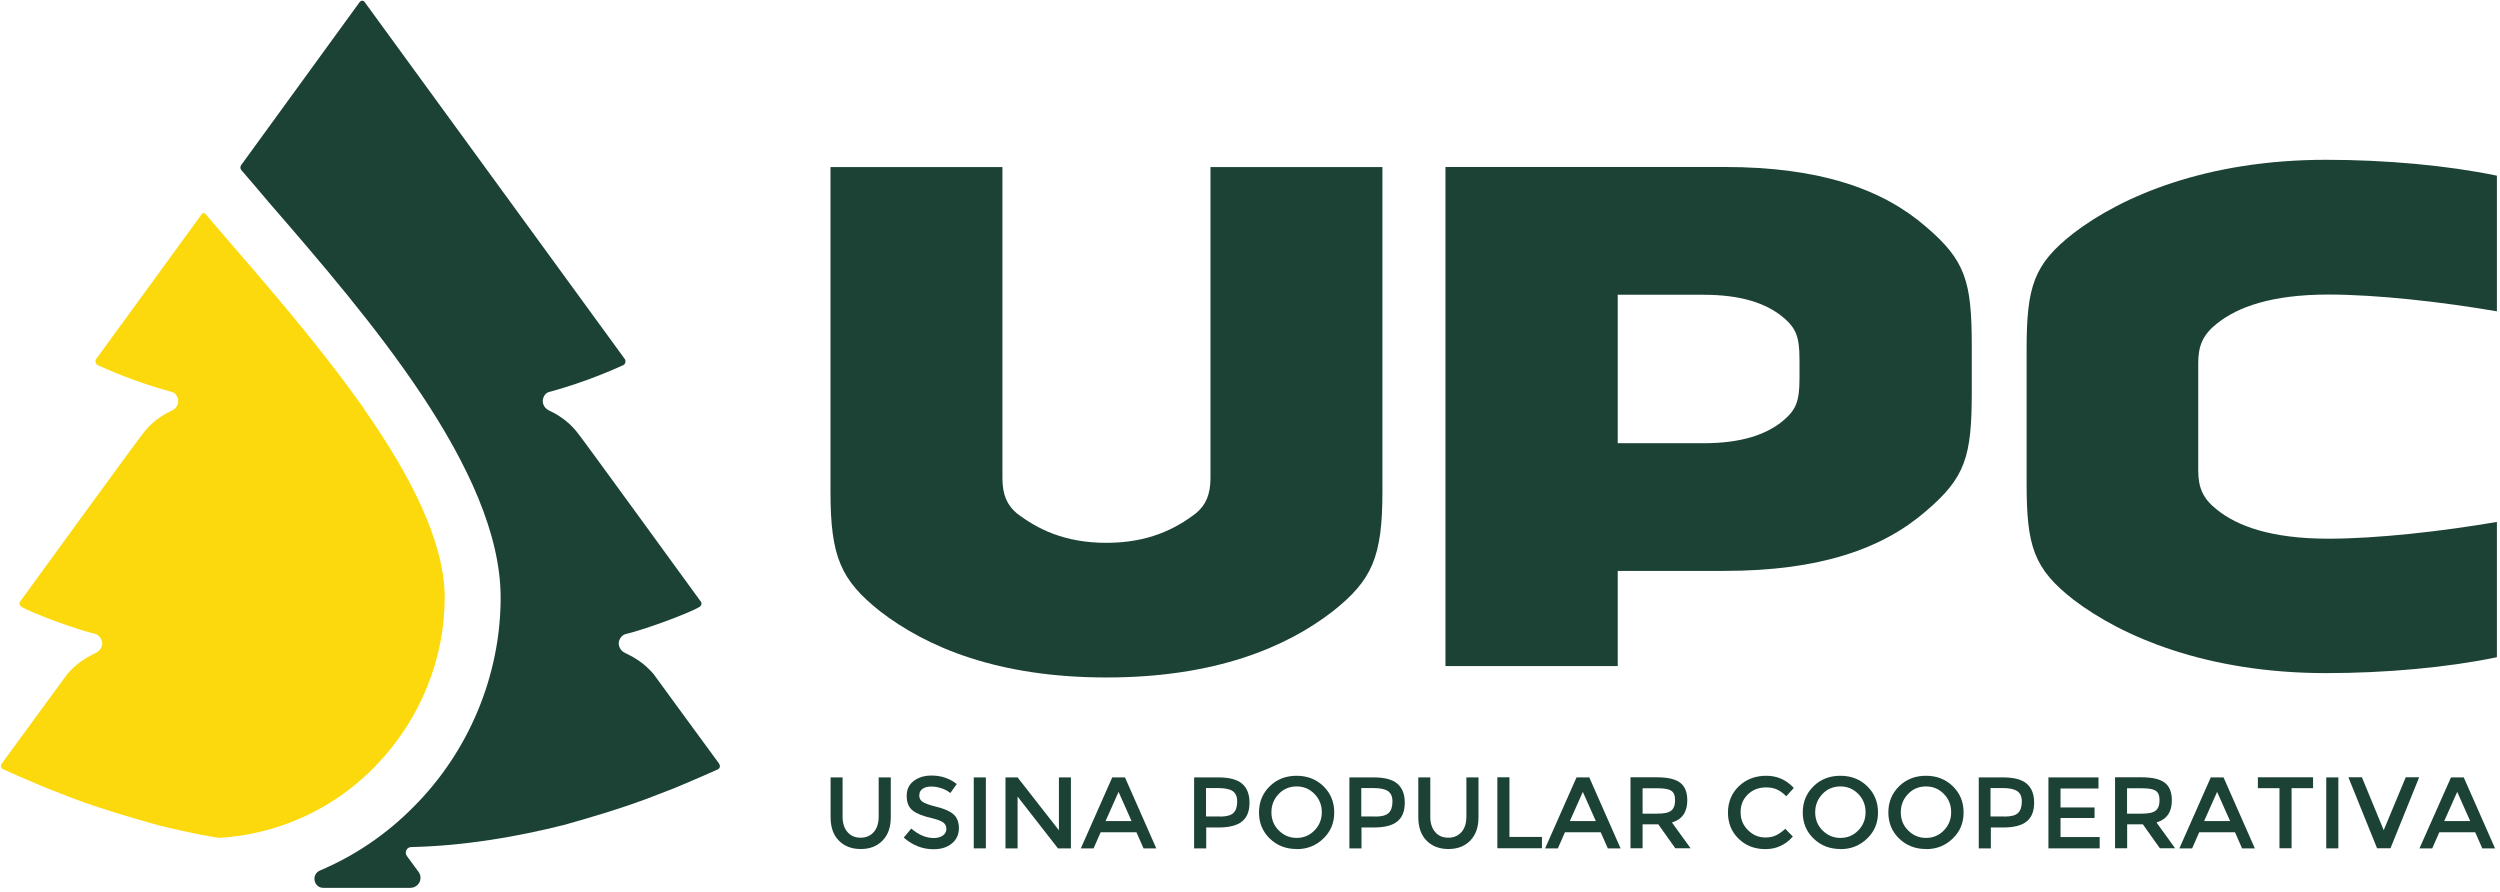
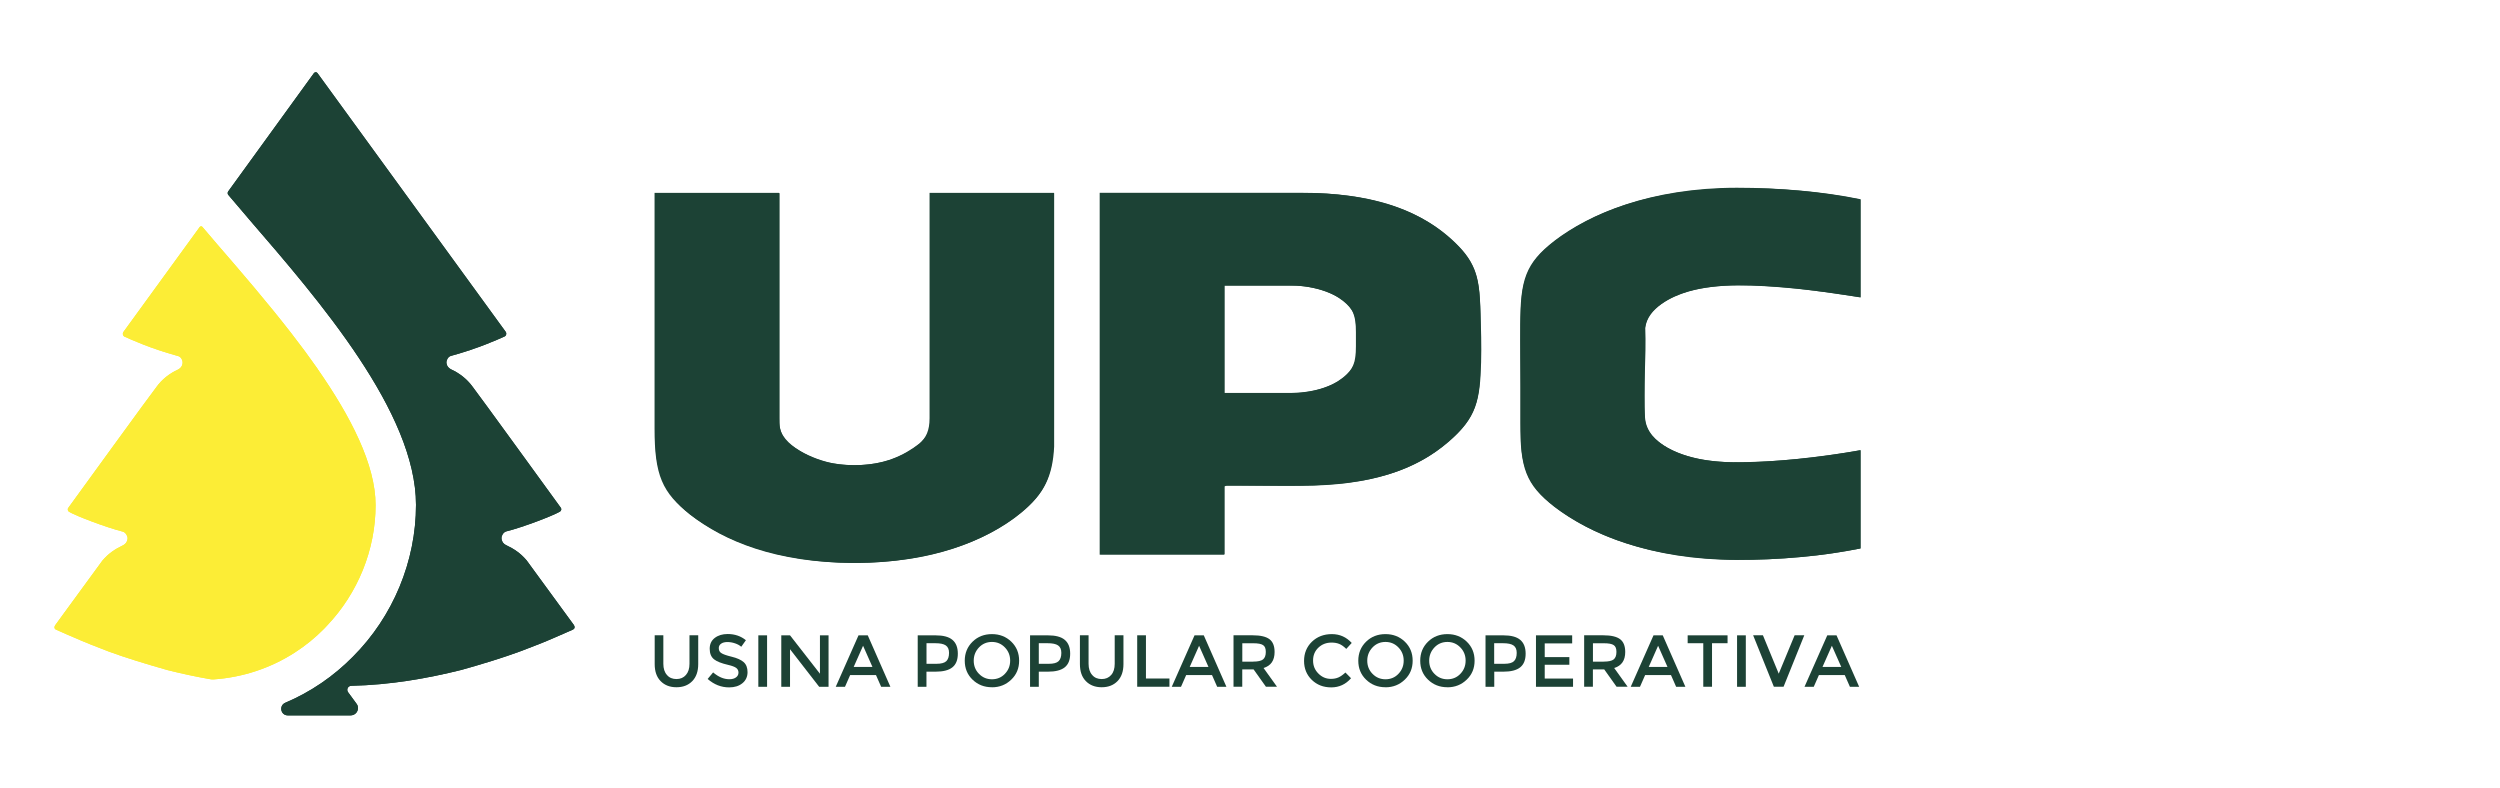
- <svg xmlns="http://www.w3.org/2000/svg" width="589" height="210" viewBox="0 0 589 210" fill="none">
-   <path d="M281.797 120.89C284.057 119.018 285.188 116.556 285.188 112.607V39.367H325.699V115.838C325.699 131.25 323.259 136.687 314.011 144.021C303.093 152.484 286.318 159.613 260.68 159.613C235.042 159.613 218.293 152.458 207.349 144.021C198.127 136.687 195.661 131.25 195.661 115.838V39.367H236.173V112.658C236.173 116.607 237.303 119.044 239.563 120.941C244.47 124.685 250.867 127.891 260.654 127.891C270.442 127.891 276.864 124.685 281.745 120.941H281.771L281.797 120.89Z" fill="#1C4235" />
-   <path d="M381.137 134.531V156.918H340.548V39.34H406.235C428.867 39.34 443.613 44.597 453.786 53.444C463.034 61.343 464.55 66.241 464.55 81.473V92.372C464.55 107.605 463.034 112.503 453.786 120.401C443.587 129.248 428.867 134.505 406.235 134.505H381.137V134.531ZM381.137 69.421V104.425H401.328C410.371 104.425 416.048 102.348 419.825 99.347C423.036 96.706 423.961 94.834 423.961 89.192V84.679C423.961 79.037 423.01 77.139 419.825 74.524C416.048 71.523 410.397 69.446 401.328 69.446H381.137V69.421Z" fill="#1C4235" />
-   <path d="M588.269 73.345C575.09 71.088 559.856 69.396 548.579 69.396C535.041 69.396 527.154 72.396 522.427 76.14C519.036 78.782 517.906 81.397 517.906 85.501V110.811C517.906 114.94 519.036 117.556 522.427 120.171C527.128 123.915 535.015 126.916 548.579 126.916C559.856 126.916 575.09 125.223 588.269 122.967V154.842C576.606 157.278 561.937 158.586 548.014 158.586C519.807 158.586 499.872 149.944 488.569 141.328C479.167 134.019 477.471 128.762 477.471 113.965V82.269C477.471 67.447 479.167 62.216 488.569 54.907C499.847 46.265 519.807 37.648 548.014 37.648C561.937 37.648 576.606 38.956 588.269 41.392V73.268V73.345Z" fill="#1C4235" />
-   <path d="M202.751 197.363C204.061 197.363 205.089 196.902 205.859 196.03C206.63 195.158 207.015 193.927 207.015 192.414V183.156H209.867V192.516C209.867 194.901 209.225 196.722 207.915 198.056C206.604 199.389 204.909 200.03 202.777 200.03C200.645 200.03 198.923 199.363 197.639 198.056C196.329 196.748 195.687 194.876 195.687 192.516V183.156H198.512V192.414C198.512 193.952 198.898 195.158 199.668 196.03C200.413 196.927 201.467 197.363 202.777 197.363H202.751Z" fill="#1C4235" />
-   <path d="M216.572 187.36C216.572 188.053 216.829 188.566 217.342 188.899C217.882 189.284 218.986 189.668 220.708 190.104C222.506 190.54 223.842 191.13 224.664 191.874C225.486 192.617 225.923 193.694 225.923 195.131C225.923 196.567 225.383 197.798 224.253 198.721C223.148 199.644 221.71 200.08 219.911 200.08C217.342 200.08 215.005 199.157 212.924 197.336L214.696 195.207C216.418 196.695 218.19 197.438 219.988 197.438C220.887 197.438 221.607 197.233 222.146 196.849C222.686 196.438 222.968 195.926 222.968 195.284C222.968 194.643 222.711 194.13 222.223 193.771C221.735 193.412 220.862 193.079 219.603 192.771C217.445 192.284 215.929 191.669 215.082 191.002C214.106 190.258 213.617 189.104 213.617 187.54C213.617 185.976 214.157 184.847 215.262 184.001C216.366 183.155 217.753 182.719 219.475 182.719C221.787 182.719 223.765 183.411 225.409 184.719L223.893 186.847C223.405 186.412 222.711 186.027 221.889 185.745C221.042 185.463 220.22 185.309 219.398 185.309C218.575 185.309 217.856 185.488 217.368 185.847C216.854 186.206 216.597 186.694 216.597 187.335L216.572 187.36Z" fill="#1C4235" />
-   <path d="M229.417 183.156H232.268V199.876H229.417V183.156Z" fill="#1C4235" />
-   <path d="M249.48 183.156H252.306V199.876H249.249L239.744 187.67V199.876H236.892V183.156H239.744L249.48 195.619V183.156Z" fill="#1C4235" />
-   <path d="M259.318 196.081L257.649 199.876H254.643L262.042 183.156H265.047L272.42 199.876H269.414L267.745 196.081H259.344H259.318ZM266.589 193.44L263.532 186.567L260.475 193.44H266.563H266.589Z" fill="#1C4235" />
-   <path d="M287.089 183.156C289.606 183.156 291.456 183.643 292.612 184.618C293.768 185.592 294.385 187.08 294.385 189.106C294.385 191.132 293.794 192.593 292.612 193.542C291.43 194.491 289.606 194.953 287.14 194.953H284.186V199.876H281.334V183.156H287.089ZM287.423 192.388C288.938 192.388 289.992 192.106 290.583 191.542C291.173 190.978 291.482 190.08 291.482 188.824C291.482 187.67 291.122 186.875 290.428 186.387C289.709 185.9 288.579 185.669 286.986 185.669H284.135V192.363H287.423V192.388Z" fill="#1C4235" />
-   <path d="M305.482 200.028C302.964 200.028 300.858 199.207 299.162 197.566C297.467 195.925 296.619 193.873 296.619 191.412C296.619 188.95 297.467 186.898 299.162 185.231C300.832 183.59 302.964 182.77 305.482 182.77C307.999 182.77 310.106 183.59 311.801 185.231C313.497 186.898 314.345 188.924 314.345 191.412C314.345 193.899 313.497 195.925 311.776 197.566C310.055 199.233 307.974 200.054 305.508 200.054L305.482 200.028ZM305.482 185.283C303.812 185.283 302.399 185.872 301.269 187.052C300.139 188.232 299.548 189.668 299.548 191.36C299.548 193.053 300.113 194.489 301.269 195.643C302.425 196.797 303.812 197.412 305.482 197.412C307.152 197.412 308.565 196.823 309.695 195.643C310.851 194.463 311.416 193.027 311.416 191.36C311.416 189.693 310.851 188.232 309.695 187.052C308.539 185.872 307.152 185.283 305.482 185.283Z" fill="#1C4235" />
-   <path d="M323.67 183.156C326.187 183.156 328.037 183.643 329.193 184.618C330.349 185.592 330.966 187.08 330.966 189.106C330.966 191.132 330.375 192.593 329.193 193.542C328.011 194.491 326.187 194.953 323.721 194.953H320.767V199.876H317.916V183.156H323.67ZM324.004 192.388C325.52 192.388 326.573 192.106 327.164 191.542C327.754 190.978 328.063 190.08 328.063 188.824C328.063 187.67 327.703 186.875 327.01 186.387C326.29 185.9 325.16 185.669 323.567 185.669H320.716V192.363H324.004V192.388Z" fill="#1C4235" />
-   <path d="M341.216 197.363C342.526 197.363 343.554 196.902 344.324 196.03C345.095 195.158 345.48 193.927 345.48 192.414V183.156H348.332V192.516C348.332 194.901 347.69 196.722 346.379 198.056C345.069 199.389 343.374 200.03 341.242 200.03C339.109 200.03 337.388 199.363 336.104 198.056C334.794 196.748 334.151 194.876 334.151 192.516V183.156H336.977V192.414C336.977 193.952 337.363 195.158 338.133 196.03C338.878 196.927 339.931 197.363 341.242 197.363H341.216Z" fill="#1C4235" />
-   <path d="M352.776 199.849V183.129H355.627V197.182H363.283V199.849H352.802H352.776Z" fill="#1C4235" />
-   <path d="M368.703 196.081L367.033 199.876H364.028L371.426 183.156H374.432L381.805 199.876H378.799L377.129 196.081H368.729H368.703ZM375.973 193.44L372.916 186.567L369.859 193.44H375.948H375.973Z" fill="#1C4235" />
-   <path d="M393.904 193.771L398.297 199.849H394.701L390.693 194.207H386.994V199.849H384.143V183.129H390.385C392.928 183.129 394.752 183.565 395.857 184.411C396.962 185.257 397.527 186.642 397.527 188.565C397.527 191.309 396.319 193.053 393.93 193.771H393.904ZM390.488 191.694C392.081 191.694 393.16 191.463 393.75 190.976C394.341 190.489 394.649 189.694 394.649 188.54C394.649 187.386 394.341 186.693 393.75 186.309C393.16 185.898 392.081 185.719 390.565 185.719H386.994V191.694H390.488Z" fill="#1C4235" />
-   <path d="M420.57 195.233L422.394 197.079C420.672 199.054 418.514 200.054 415.945 200.054C413.377 200.054 411.296 199.233 409.626 197.618C407.956 196.002 407.108 193.925 407.108 191.463C407.108 189.001 407.956 186.873 409.677 185.231C411.398 183.59 413.556 182.77 416.151 182.77C418.746 182.77 420.852 183.744 422.625 185.642L420.852 187.591C420.056 186.821 419.311 186.283 418.591 185.975C417.872 185.667 417.05 185.513 416.1 185.513C414.378 185.513 412.94 186.052 411.81 187.155C410.654 188.257 410.088 189.642 410.088 191.335C410.088 193.027 410.654 194.412 411.81 195.566C412.966 196.72 414.301 197.31 415.894 197.31C416.87 197.31 417.667 197.156 418.386 196.823C419.08 196.515 419.825 195.976 420.647 195.233H420.57Z" fill="#1C4235" />
-   <path d="M433.594 200.028C431.077 200.028 428.97 199.207 427.275 197.566C425.579 195.925 424.731 193.873 424.731 191.412C424.731 188.95 425.579 186.898 427.275 185.231C428.944 183.59 431.077 182.77 433.594 182.77C436.112 182.77 438.218 183.59 439.914 185.231C441.609 186.898 442.457 188.924 442.457 191.412C442.457 193.899 441.609 195.925 439.888 197.566C438.167 199.233 436.086 200.054 433.62 200.054L433.594 200.028ZM433.594 185.283C431.924 185.283 430.512 185.872 429.381 187.052C428.251 188.232 427.66 189.668 427.66 191.36C427.66 193.053 428.225 194.489 429.381 195.643C430.537 196.797 431.924 197.412 433.594 197.412C435.264 197.412 436.677 196.823 437.807 195.643C438.963 194.463 439.528 193.027 439.528 191.36C439.528 189.693 438.963 188.232 437.807 187.052C436.651 185.872 435.264 185.283 433.594 185.283Z" fill="#1C4235" />
-   <path d="M453.76 200.028C451.243 200.028 449.136 199.207 447.441 197.566C445.745 195.925 444.897 193.873 444.897 191.412C444.897 188.95 445.745 186.898 447.441 185.231C449.111 183.59 451.243 182.77 453.76 182.77C456.278 182.77 458.384 183.59 460.08 185.231C461.775 186.898 462.623 188.924 462.623 191.412C462.623 193.899 461.775 195.925 460.054 197.566C458.333 199.233 456.252 200.054 453.786 200.054L453.76 200.028ZM453.76 185.283C452.09 185.283 450.678 185.872 449.547 187.052C448.417 188.232 447.826 189.668 447.826 191.36C447.826 193.053 448.391 194.489 449.547 195.643C450.703 196.797 452.09 197.412 453.76 197.412C455.43 197.412 456.843 196.823 457.973 195.643C459.129 194.463 459.694 193.027 459.694 191.36C459.694 189.693 459.129 188.232 457.973 187.052C456.817 185.872 455.43 185.283 453.76 185.283Z" fill="#1C4235" />
-   <path d="M471.948 183.156C474.466 183.156 476.315 183.643 477.471 184.618C478.627 185.592 479.244 187.08 479.244 189.106C479.244 191.132 478.653 192.593 477.471 193.542C476.29 194.491 474.466 194.953 472 194.953H469.045V199.876H466.194V183.156H471.948ZM472.282 192.388C473.798 192.388 474.851 192.106 475.442 191.542C476.033 190.978 476.341 190.08 476.341 188.824C476.341 187.67 475.981 186.875 475.262 186.387C474.543 185.9 473.413 185.669 471.82 185.669H468.968V192.363H472.256L472.282 192.388Z" fill="#1C4235" />
-   <path d="M494.401 183.156V185.772H485.461V190.234H493.476V192.722H485.461V197.209H494.683V199.876H482.609V183.156H494.401Z" fill="#1C4235" />
-   <path d="M508.067 193.771L512.46 199.849H508.863L504.856 194.207H501.157V199.849H498.305V183.129H504.548C507.091 183.129 508.915 183.565 510.019 184.411C511.124 185.257 511.689 186.642 511.689 188.565C511.689 191.309 510.482 193.053 508.093 193.771H508.067ZM504.625 191.694C506.217 191.694 507.296 191.463 507.887 190.976C508.478 190.489 508.786 189.694 508.786 188.54C508.786 187.386 508.478 186.693 507.887 186.309C507.296 185.898 506.217 185.719 504.702 185.719H501.131V191.694H504.625Z" fill="#1C4235" />
-   <path d="M518.137 196.081L516.468 199.876H513.462L520.86 183.156H523.866L531.239 199.876H528.233L526.563 196.081H518.163H518.137ZM525.407 193.44L522.35 186.567L519.293 193.44H525.382H525.407Z" fill="#1C4235" />
-   <path d="M539.896 185.693V199.849H537.044V185.693H531.958V183.129H544.957V185.693H539.87H539.896Z" fill="#1C4235" />
-   <path d="M548.065 183.156H550.917V199.876H548.065V183.156Z" fill="#1C4235" />
-   <path d="M563.196 199.849H560.037L553.28 183.129H556.466L561.604 195.592L566.793 183.129H569.953L563.196 199.849Z" fill="#1C4235" />
-   <path d="M574.705 196.081L573.035 199.876H570.029L577.453 183.156H580.459L587.832 199.876H584.826L583.156 196.081H574.756H574.705ZM581.975 193.44L578.918 186.567L575.861 193.44H581.949H581.975Z" fill="#1C4235" />
-   <path d="M169.15 181.255C167.583 181.947 164.731 183.23 161.006 184.794C158.489 185.897 155.406 186.999 152.015 188.333C146.492 190.384 139.787 192.436 132.774 194.385C121.856 197.103 109.628 199.283 96.912 199.565C95.833 199.565 95.216 200.77 95.859 201.668L98.607 205.412C98.838 205.745 99.07 206.13 99.07 206.822C99.07 208.105 98.042 209.182 96.629 209.182H76.206C73.869 209.182 73.252 205.976 75.41 205.078C83.579 201.617 91.055 196.565 97.426 190.102C110.476 177.075 117.951 159.098 117.951 140.789C117.951 110.759 86.508 74.447 63.567 47.931L63.362 47.7C61.127 45.033 58.943 42.494 56.862 40.084C56.58 39.751 56.554 39.263 56.811 38.904L84.735 0.489C85.069 0.053 85.66 0.079 85.917 0.489L147.211 84.602C147.468 84.987 147.417 85.705 146.877 86.013C144.437 87.115 138.117 89.936 129.768 92.244C129.486 92.321 129.203 92.398 129.203 92.398C128.227 92.731 127.867 93.962 127.867 94.45C127.867 94.783 127.944 96.014 129.383 96.732C132.132 97.988 134.572 99.886 136.396 102.399C136.936 102.963 165.091 141.712 165.091 141.712C165.425 142.096 165.271 142.763 164.706 143.045C162.676 144.276 152.889 148.046 147.263 149.431C146.338 149.738 145.773 150.815 145.773 151.559C145.773 152.303 146.158 153.303 147.263 153.841C149.96 155.098 151.989 156.508 153.967 158.791C153.967 158.791 166.504 175.972 169.355 179.819C169.741 180.383 169.689 180.973 169.124 181.255H169.15Z" fill="#1C4235" />
-   <path d="M85.891 96.474C83.194 92.653 80.368 88.832 77.439 85.088C69.578 74.933 61.101 65.137 53.574 56.444L53.266 56.085C51.621 54.136 50.003 52.238 48.41 50.392C48.179 50.11 47.742 50.135 47.537 50.443L22.644 84.601C22.387 84.986 22.439 85.704 22.978 86.011C25.419 87.114 31.712 89.935 40.087 92.243C40.37 92.294 40.652 92.397 40.652 92.397C41.628 92.73 41.988 93.936 41.988 94.448C41.988 94.782 41.937 96.013 40.498 96.731C37.749 97.987 35.283 99.885 33.485 102.398C32.92 102.962 4.764 141.685 4.764 141.685C4.43 142.07 4.585 142.762 5.15 143.019C7.205 144.249 16.967 148.019 22.593 149.404C23.492 149.712 24.083 150.789 24.083 151.532C24.083 152.276 23.697 153.276 22.593 153.815C19.895 155.097 17.84 156.507 15.862 158.79C15.862 158.79 8.001 169.535 3.3 175.946C2.093 177.638 1.065 178.997 0.474 179.818C0.089 180.382 0.14 180.972 0.706 181.228C2.273 181.946 5.124 183.203 8.849 184.767C10.827 185.639 13.139 186.511 15.682 187.486C16.376 187.742 17.095 188.05 17.84 188.332C23.389 190.383 30.068 192.409 37.107 194.384C41.551 195.487 46.227 196.512 51.031 197.333C51.365 197.384 51.699 197.41 52.032 197.384C61.589 196.717 70.606 193.717 78.467 188.665C81.909 186.46 85.12 183.844 88.049 180.895C88.383 180.562 88.691 180.254 88.974 179.92C99.018 169.381 104.772 155.225 104.772 140.787C104.772 127.632 96.68 111.989 85.865 96.5L85.891 96.474Z" fill="#FCD90D" />
+ <svg xmlns="http://www.w3.org/2000/svg" id="Capa_1" data-name="Capa 1" viewBox="0 0 549 173">
+   <defs>
+     <style>
+       .cls-1 {
+         fill: #fced36;
+       }
+ 
+       .cls-2 {
+         fill: #1c4235;
+       }
+     </style>
+   </defs>
+   <g>
+     <path class="cls-2" d="M408.56,43.82v21.45c-5.42-.77-10.85-1.65-16.31-2.12-6.77-.58-14.89-1.02-21.45.86-3.73,1.07-9.01,3.67-9.5,8,.27,6.43-.49,13.35-.05,19.72.42,5.99,8.52,8.62,13.51,9.35,3.87.57,7.68.47,11.56.31,7.46-.31,14.91-1.19,22.24-2.54v21.59c-3.21.6-6.44,1.16-9.69,1.53-18.72,2.15-40.8,1.45-56.58-10.03-5.7-4.15-7.95-7.8-8.29-14.99.35-9.75-.44-19.79,0-29.5.35-7.71,2.71-11.24,8.86-15.56,14.82-10.41,34.54-11.57,52.08-10.04,4.57.4,9.14,1.06,13.63,1.97Z" />
+     <path class="cls-2" d="M268.91,121.7h-27.25V42.41h47.66c11.38.48,23.07,3.29,31.13,11.78,4.3,4.52,4.42,8.32,4.65,14.26.14,3.68.26,7.44.15,11.15-.24,8.12-.88,12.09-7.21,17.49-13.54,11.56-32.01,9.39-48.65,9.51l-.49.22v14.88ZM268.91,86.29h16.17c4.47-.27,11.66-2.36,12.6-7.44.39-2.1.38-7.42-.21-9.45-1.3-4.51-8.51-6.48-12.67-6.67h-15.89v23.57Z" />
+     <path class="cls-2" d="M171.2,42.41v50.72c0,4.78,7.84,7.9,11.72,8.61s8.67.51,12.43-.71c3.1-1.01,8.89-3.95,8.89-7.76v-50.86h27.25v55.66c-.32,6.5-2.19,10.34-7.13,14.45-16.59,13.79-49.34,14.35-67.66,3.84-7.81-4.48-12.29-8.99-12.76-18.43v-55.52h27.26Z" />
+     <g>
+       <path class="cls-2" d="M125.88,138.23c-1.06.47-2.99,1.33-5.49,2.39-1.7.74-3.77,1.49-6.07,2.39-3.72,1.38-8.24,2.77-12.98,4.1-7.37,1.84-15.61,3.31-24.19,3.49-.73.01-1.14.82-.71,1.41l1.86,2.54c.16.22.31.48.31.95,0,.86-.69,1.6-1.64,1.6h-13.77c-1.58,0-2-2.16-.54-2.78,5.51-2.34,10.55-5.75,14.85-10.12,8.8-8.8,13.84-20.95,13.84-33.33,0-20.28-21.2-44.82-36.69-62.75l-.13-.16c-1.51-1.8-2.97-3.51-4.38-5.14-.2-.23-.21-.56-.03-.8l18.81-25.95c.22-.29.62-.28.8,0l41.35,56.84c.18.27.13.75-.22.95-1.64.75-5.91,2.66-11.54,4.21-.19.05-.38.11-.38.11-.65.23-.91,1.05-.91,1.38.01.23.05,1.05,1.02,1.55,1.86.85,3.5,2.13,4.74,3.83.36.37,19.36,26.56,19.36,26.56.22.27.12.71-.27.89-1.38.83-7.98,3.38-11.76,4.32-.62.21-1,.94-1,1.44s.25,1.18,1,1.55c1.81.85,3.19,1.8,4.52,3.35,0,0,8.46,11.6,10.38,14.2.25.37.22.79-.16.97Z" />
+       <path class="cls-1" d="M69.72,80.96c-1.81-2.59-3.72-5.16-5.69-7.7-5.31-6.85-11.02-13.48-16.1-19.35l-.21-.24c-1.11-1.32-2.2-2.6-3.27-3.84-.16-.19-.45-.17-.6.03l-16.78,23.08c-.18.27-.13.75.22.96,1.64.75,5.9,2.66,11.54,4.21.19.04.38.11.38.11.65.23.91,1.04.89,1.38,0,.23-.04,1.05-1,1.55-1.86.85-3.52,2.13-4.74,3.83-.38.37-19.37,26.55-19.37,26.55-.22.27-.12.73.27.91,1.38.83,7.98,3.37,11.76,4.32.6.21,1,.94,1,1.44s-.27,1.18-1,1.54c-1.81.86-3.2,1.81-4.53,3.36,0,0-5.31,7.26-8.47,11.59-.82,1.14-1.5,2.07-1.9,2.61-.25.37-.22.77.16.96,1.06.48,2.99,1.33,5.49,2.39,1.33.59,2.89,1.17,4.61,1.84.47.18.96.37,1.45.57,3.74,1.38,8.26,2.76,12.99,4.1,3,.75,6.15,1.44,9.39,2,.22.04.45.05.68.04,6.44-.45,12.53-2.48,17.83-5.89,2.32-1.49,4.5-3.25,6.47-5.26.22-.22.43-.44.63-.67,6.78-7.12,10.66-16.69,10.66-26.45,0-8.9-5.46-19.46-12.75-29.93Z" />
+     </g>
+   </g>
+   <g>
+     <g>
+       <path class="cls-2" d="M201.85,97.45c1.53-1.27,2.28-2.92,2.28-5.59v-49.5h27.33v51.67c0,10.41-1.65,14.09-7.88,19.04-7.37,5.71-18.69,10.54-35.98,10.54s-28.6-4.83-35.98-10.54c-6.23-4.95-7.88-8.64-7.88-19.04v-51.67h27.33v49.52c0,2.67.77,4.32,2.28,5.59,3.3,2.53,7.63,4.69,14.23,4.69s10.93-2.16,14.23-4.69h.02Z" />
+       <path class="cls-2" d="M268.86,106.67v15.13h-27.37V42.34h44.3c15.27,0,25.21,3.56,32.08,9.53,6.24,5.34,7.26,8.65,7.26,18.95v7.37c0,10.3-1.02,13.6-7.26,18.95-6.87,5.98-16.81,9.53-32.08,9.53h-16.93ZM268.86,62.67v23.65h13.62c6.11,0,9.93-1.4,12.48-3.44,2.16-1.78,2.8-3.05,2.8-6.86v-3.05c0-3.81-.63-5.09-2.8-6.86-2.54-2.03-6.36-3.44-12.48-3.44h-13.62Z" />
+       <path class="cls-2" d="M408.58,65.32c-8.88-1.52-19.16-2.66-26.77-2.66-9.14,0-14.46,2.02-17.63,4.56-2.28,1.78-3.04,3.55-3.04,6.33v17.1c0,2.78.76,4.56,3.04,6.33,3.17,2.53,8.5,4.56,17.63,4.56,7.61,0,17.89-1.14,26.77-2.66v21.55c-7.87,1.65-17.77,2.53-27.15,2.53-19.03,0-32.48-5.83-40.09-11.66-6.34-4.94-7.49-8.49-7.49-18.5v-21.41c0-10.01,1.14-13.56,7.49-18.5,7.61-5.83,21.06-11.66,40.09-11.66,9.39,0,19.28.88,27.15,2.53v21.55Z" />
+       <g>
+         <path class="cls-2" d="M148.54,149.12c.88,0,1.57-.3,2.09-.9.52-.59.78-1.41.78-2.45v-6.26h1.92v6.33c0,1.6-.44,2.85-1.31,3.74-.88.9-2.03,1.34-3.47,1.34s-2.6-.45-3.47-1.34c-.88-.89-1.31-2.14-1.31-3.74v-6.33h1.9v6.26c0,1.04.26,1.86.79,2.45.51.61,1.21.9,2.1.9Z" />
+         <path class="cls-2" d="M157.85,142.36c0,.47.18.82.53,1.04.36.26,1.11.53,2.27.81,1.21.29,2.11.7,2.67,1.2.56.51.84,1.23.84,2.2s-.37,1.81-1.12,2.42c-.75.62-1.72.92-2.92.92-1.74,0-3.31-.62-4.72-1.85l1.2-1.44c1.17,1,2.36,1.5,3.56,1.5.61,0,1.09-.13,1.46-.4.37-.27.55-.62.55-1.06s-.17-.77-.49-1.02c-.34-.25-.92-.47-1.78-.67-1.46-.34-2.48-.74-3.06-1.2-.66-.5-.99-1.29-.99-2.33s.37-1.82,1.11-2.39c.74-.57,1.69-.86,2.84-.86,1.56,0,2.89.46,4,1.36l-1.02,1.44c-.34-.3-.8-.56-1.36-.75-.57-.19-1.13-.29-1.69-.29s-1.03.12-1.37.36c-.35.24-.52.57-.52,1.01h-.01Z" />
+         <path class="cls-2" d="M166.53,139.52h1.92v11.3h-1.92v-11.3Z" />
+         <path class="cls-2" d="M180.05,139.52h1.9v11.3h-2.06l-6.4-8.25v8.25h-1.92v-11.3h1.92l6.57,8.43v-8.43h-.01Z" />
+         <path class="cls-2" d="M186.69,148.25l-1.13,2.57h-2.03l5-11.3h2.03l4.97,11.3h-2.03l-1.13-2.57h-5.66ZM191.59,146.46l-2.06-4.65-2.06,4.65h4.11Z" />
+         <path class="cls-2" d="M205.42,139.52c1.7,0,2.94.32,3.73.99.79.66,1.19,1.67,1.19,3.04s-.4,2.36-1.2,3c-.8.64-2.03.95-3.7.95h-1.99v3.32h-1.92v-11.3h3.89ZM205.66,145.77c1.02,0,1.73-.19,2.14-.57.4-.38.61-.99.61-1.83,0-.77-.24-1.31-.72-1.64-.48-.33-1.25-.48-2.31-.48h-1.92v4.52h2.21Z" />
+         <path class="cls-2" d="M217.83,150.92c-1.7,0-3.11-.56-4.26-1.67-1.15-1.11-1.71-2.5-1.71-4.16s.57-3.05,1.71-4.17c1.13-1.11,2.56-1.67,4.26-1.67s3.11.56,4.26,1.67c1.15,1.12,1.71,2.5,1.71,4.17s-.57,3.05-1.73,4.16c-1.16,1.12-2.57,1.68-4.24,1.68h0ZM217.83,140.97c-1.12,0-2.08.4-2.84,1.2-.76.8-1.16,1.77-1.16,2.91s.38,2.11,1.16,2.9c.77.79,1.72,1.19,2.84,1.19s2.08-.39,2.84-1.19c.77-.8,1.16-1.76,1.16-2.9s-.38-2.11-1.16-2.91c-.77-.8-1.72-1.2-2.84-1.2Z" />
+         <path class="cls-2" d="M230.09,139.52c1.7,0,2.94.32,3.73.99.79.66,1.19,1.67,1.19,3.04s-.4,2.36-1.2,3c-.8.64-2.03.95-3.7.95h-1.99v3.32h-1.92v-11.3h3.89ZM230.33,145.77c1.02,0,1.73-.19,2.13-.57.4-.38.61-.99.61-1.83,0-.77-.24-1.31-.72-1.64-.48-.33-1.25-.48-2.31-.48h-1.92v4.52h2.21Z" />
+         <path class="cls-2" d="M241.93,149.12c.88,0,1.57-.3,2.09-.9.52-.59.77-1.41.77-2.45v-6.26h1.92v6.33c0,1.6-.44,2.85-1.31,3.74-.88.9-2.03,1.34-3.47,1.34s-2.6-.45-3.47-1.34c-.88-.89-1.31-2.14-1.31-3.74v-6.33h1.9v6.26c0,1.04.26,1.86.79,2.45.51.61,1.21.9,2.1.9Z" />
+         <path class="cls-2" d="M249.73,150.81v-11.3h1.92v9.49h5.16v1.81h-7.08Z" />
+         <path class="cls-2" d="M260.48,148.25l-1.13,2.57h-2.03l5-11.3h2.03l4.97,11.3h-2.03l-1.13-2.57h-5.66ZM265.38,146.46l-2.06-4.65-2.06,4.65h4.11Z" />
+         <path class="cls-2" d="M277.48,146.7l2.95,4.11h-2.43l-2.71-3.81h-2.49v3.81h-1.92v-11.3h4.21c1.71,0,2.94.29,3.69.86.75.57,1.12,1.51,1.12,2.81,0,1.86-.81,3.03-2.43,3.51h0ZM275.16,145.29c1.07,0,1.8-.16,2.2-.48.4-.32.61-.87.61-1.64s-.2-1.25-.61-1.51c-.4-.27-1.12-.4-2.15-.4h-2.4v4.04h2.36-.01Z" />
+         <path class="cls-2" d="M295.46,147.69l1.23,1.25c-1.17,1.34-2.62,2.01-4.35,2.01s-3.13-.55-4.27-1.65c-1.13-1.1-1.7-2.49-1.7-4.16s.57-3.1,1.73-4.22c1.16-1.11,2.62-1.67,4.37-1.67s3.18.65,4.37,1.94l-1.2,1.31c-.54-.53-1.04-.89-1.53-1.09-.48-.2-1.05-.3-1.69-.3-1.16,0-2.12.37-2.9,1.11-.78.74-1.17,1.68-1.17,2.82s.38,2.08,1.16,2.86c.77.79,1.69,1.18,2.75,1.18.65,0,1.2-.11,1.67-.32.47-.21.98-.57,1.52-1.07h0Z" />
+         <path class="cls-2" d="M304.25,150.92c-1.7,0-3.11-.56-4.26-1.67-1.15-1.11-1.71-2.5-1.71-4.16s.57-3.05,1.71-4.17c1.13-1.11,2.56-1.67,4.26-1.67s3.11.56,4.26,1.67c1.15,1.12,1.71,2.5,1.71,4.17s-.57,3.05-1.73,4.16c-1.16,1.12-2.57,1.68-4.24,1.68h0ZM304.25,140.97c-1.12,0-2.08.4-2.84,1.2-.76.8-1.16,1.77-1.16,2.91s.38,2.11,1.16,2.9c.77.79,1.72,1.19,2.84,1.19s2.08-.39,2.84-1.19c.77-.8,1.16-1.76,1.16-2.9s-.38-2.11-1.16-2.91c-.77-.8-1.72-1.2-2.84-1.2Z" />
+         <path class="cls-2" d="M317.85,150.92c-1.7,0-3.11-.56-4.26-1.67-1.15-1.11-1.71-2.5-1.71-4.16s.57-3.05,1.71-4.17c1.13-1.11,2.56-1.67,4.26-1.67s3.11.56,4.26,1.67c1.15,1.12,1.71,2.5,1.71,4.17s-.57,3.05-1.73,4.16c-1.16,1.12-2.57,1.68-4.24,1.68h0ZM317.85,140.97c-1.12,0-2.08.4-2.84,1.2-.76.8-1.16,1.77-1.16,2.91s.38,2.11,1.16,2.9c.77.79,1.72,1.19,2.84,1.19s2.08-.39,2.84-1.19c.77-.8,1.16-1.76,1.16-2.9s-.38-2.11-1.16-2.91c-.77-.8-1.72-1.2-2.84-1.2Z" />
+         <path class="cls-2" d="M330.11,139.52c1.7,0,2.94.32,3.73.99.79.66,1.19,1.67,1.19,3.04s-.4,2.36-1.2,3c-.8.64-2.03.95-3.7.95h-1.99v3.32h-1.92v-11.3h3.89ZM330.33,145.77c1.02,0,1.73-.19,2.13-.57.4-.38.61-.99.61-1.83,0-.77-.24-1.31-.72-1.64-.48-.33-1.25-.48-2.31-.48h-1.92v4.52h2.21Z" />
+         <path class="cls-2" d="M345.25,139.52v1.77h-6.03v3.01h5.41v1.68h-5.41v3.03h6.22v1.81h-8.14v-11.3h7.95Z" />
+         <path class="cls-2" d="M354.48,146.7l2.95,4.11h-2.43l-2.71-3.81h-2.49v3.81h-1.92v-11.3h4.21c1.71,0,2.94.29,3.69.86.75.57,1.12,1.51,1.12,2.81,0,1.86-.81,3.03-2.43,3.51h0ZM352.16,145.29c1.07,0,1.8-.16,2.2-.48.4-.32.61-.87.61-1.64s-.2-1.25-.61-1.51c-.4-.27-1.12-.4-2.15-.4h-2.4v4.04h2.36-.01Z" />
+         <path class="cls-2" d="M361.27,148.25l-1.13,2.57h-2.03l5-11.3h2.03l4.97,11.3h-2.03l-1.13-2.57h-5.66ZM366.18,146.46l-2.06-4.65-2.06,4.65h4.11Z" />
+         <path class="cls-2" d="M375.96,141.25v9.56h-1.92v-9.56h-3.43v-1.73h8.76v1.73h-3.43.01Z" />
+         <path class="cls-2" d="M381.46,139.52h1.92v11.3h-1.92v-11.3Z" />
+         <path class="cls-2" d="M391.66,150.81h-2.12l-4.55-11.3h2.15l3.47,8.43,3.49-8.43h2.12l-4.55,11.3h-.01Z" />
+         <path class="cls-2" d="M399.43,148.25l-1.13,2.57h-2.03l5-11.3h2.03l4.97,11.3h-2.03l-1.13-2.57h-5.66ZM404.34,146.46l-2.06-4.65-2.06,4.65h4.11Z" />
+       </g>
+     </g>
+     <g>
+       <path class="cls-2" d="M125.88,138.23c-1.06.47-2.99,1.33-5.49,2.39-1.7.74-3.77,1.49-6.07,2.39-3.72,1.38-8.24,2.77-12.98,4.1-7.37,1.84-15.61,3.31-24.19,3.49-.73.01-1.14.82-.71,1.41l1.86,2.54c.16.22.31.48.31.95,0,.86-.69,1.6-1.64,1.6h-13.77c-1.58,0-2-2.16-.54-2.78,5.51-2.34,10.55-5.75,14.85-10.12,8.8-8.8,13.84-20.95,13.84-33.33,0-20.28-21.2-44.82-36.69-62.75l-.13-.16c-1.51-1.8-2.97-3.51-4.38-5.14-.2-.23-.21-.56-.03-.8l18.81-25.95c.22-.29.62-.28.8,0l41.35,56.84c.18.27.13.75-.22.95-1.64.75-5.91,2.66-11.54,4.21-.19.05-.38.11-.38.11-.65.23-.91,1.05-.91,1.38.01.23.05,1.05,1.02,1.55,1.86.85,3.5,2.13,4.74,3.83.36.37,19.36,26.56,19.36,26.56.22.27.12.71-.27.89-1.38.83-7.98,3.38-11.76,4.32-.62.21-1,.94-1,1.44s.25,1.18,1,1.55c1.81.85,3.19,1.8,4.52,3.35,0,0,8.46,11.6,10.38,14.2.25.37.22.79-.16.97Z" />
+       <path class="cls-1" d="M69.72,80.96c-1.81-2.59-3.72-5.16-5.69-7.7-5.31-6.85-11.02-13.48-16.1-19.35l-.21-.24c-1.11-1.32-2.2-2.6-3.27-3.84-.16-.19-.45-.17-.6.03l-16.78,23.08c-.18.27-.13.75.22.96,1.64.75,5.9,2.66,11.54,4.21.19.04.38.11.38.11.65.23.91,1.04.89,1.38,0,.23-.04,1.05-1,1.55-1.86.85-3.52,2.13-4.74,3.83-.38.37-19.37,26.55-19.37,26.55-.22.27-.12.73.27.91,1.38.83,7.98,3.37,11.76,4.32.6.21,1,.94,1,1.44s-.27,1.18-1,1.54c-1.81.86-3.2,1.81-4.53,3.36,0,0-5.31,7.26-8.47,11.59-.82,1.14-1.5,2.07-1.9,2.61-.25.37-.22.77.16.96,1.06.48,2.99,1.33,5.49,2.39,1.33.59,2.89,1.17,4.61,1.84.47.18.96.37,1.45.57,3.74,1.38,8.26,2.76,12.99,4.1,3,.75,6.15,1.44,9.39,2,.22.04.45.05.68.04,6.44-.45,12.53-2.48,17.83-5.89,2.32-1.49,4.5-3.25,6.47-5.26.22-.22.43-.44.63-.67,6.78-7.12,10.66-16.69,10.66-26.45,0-8.9-5.46-19.46-12.75-29.93Z" />
+     </g>
+   </g>
</svg>
